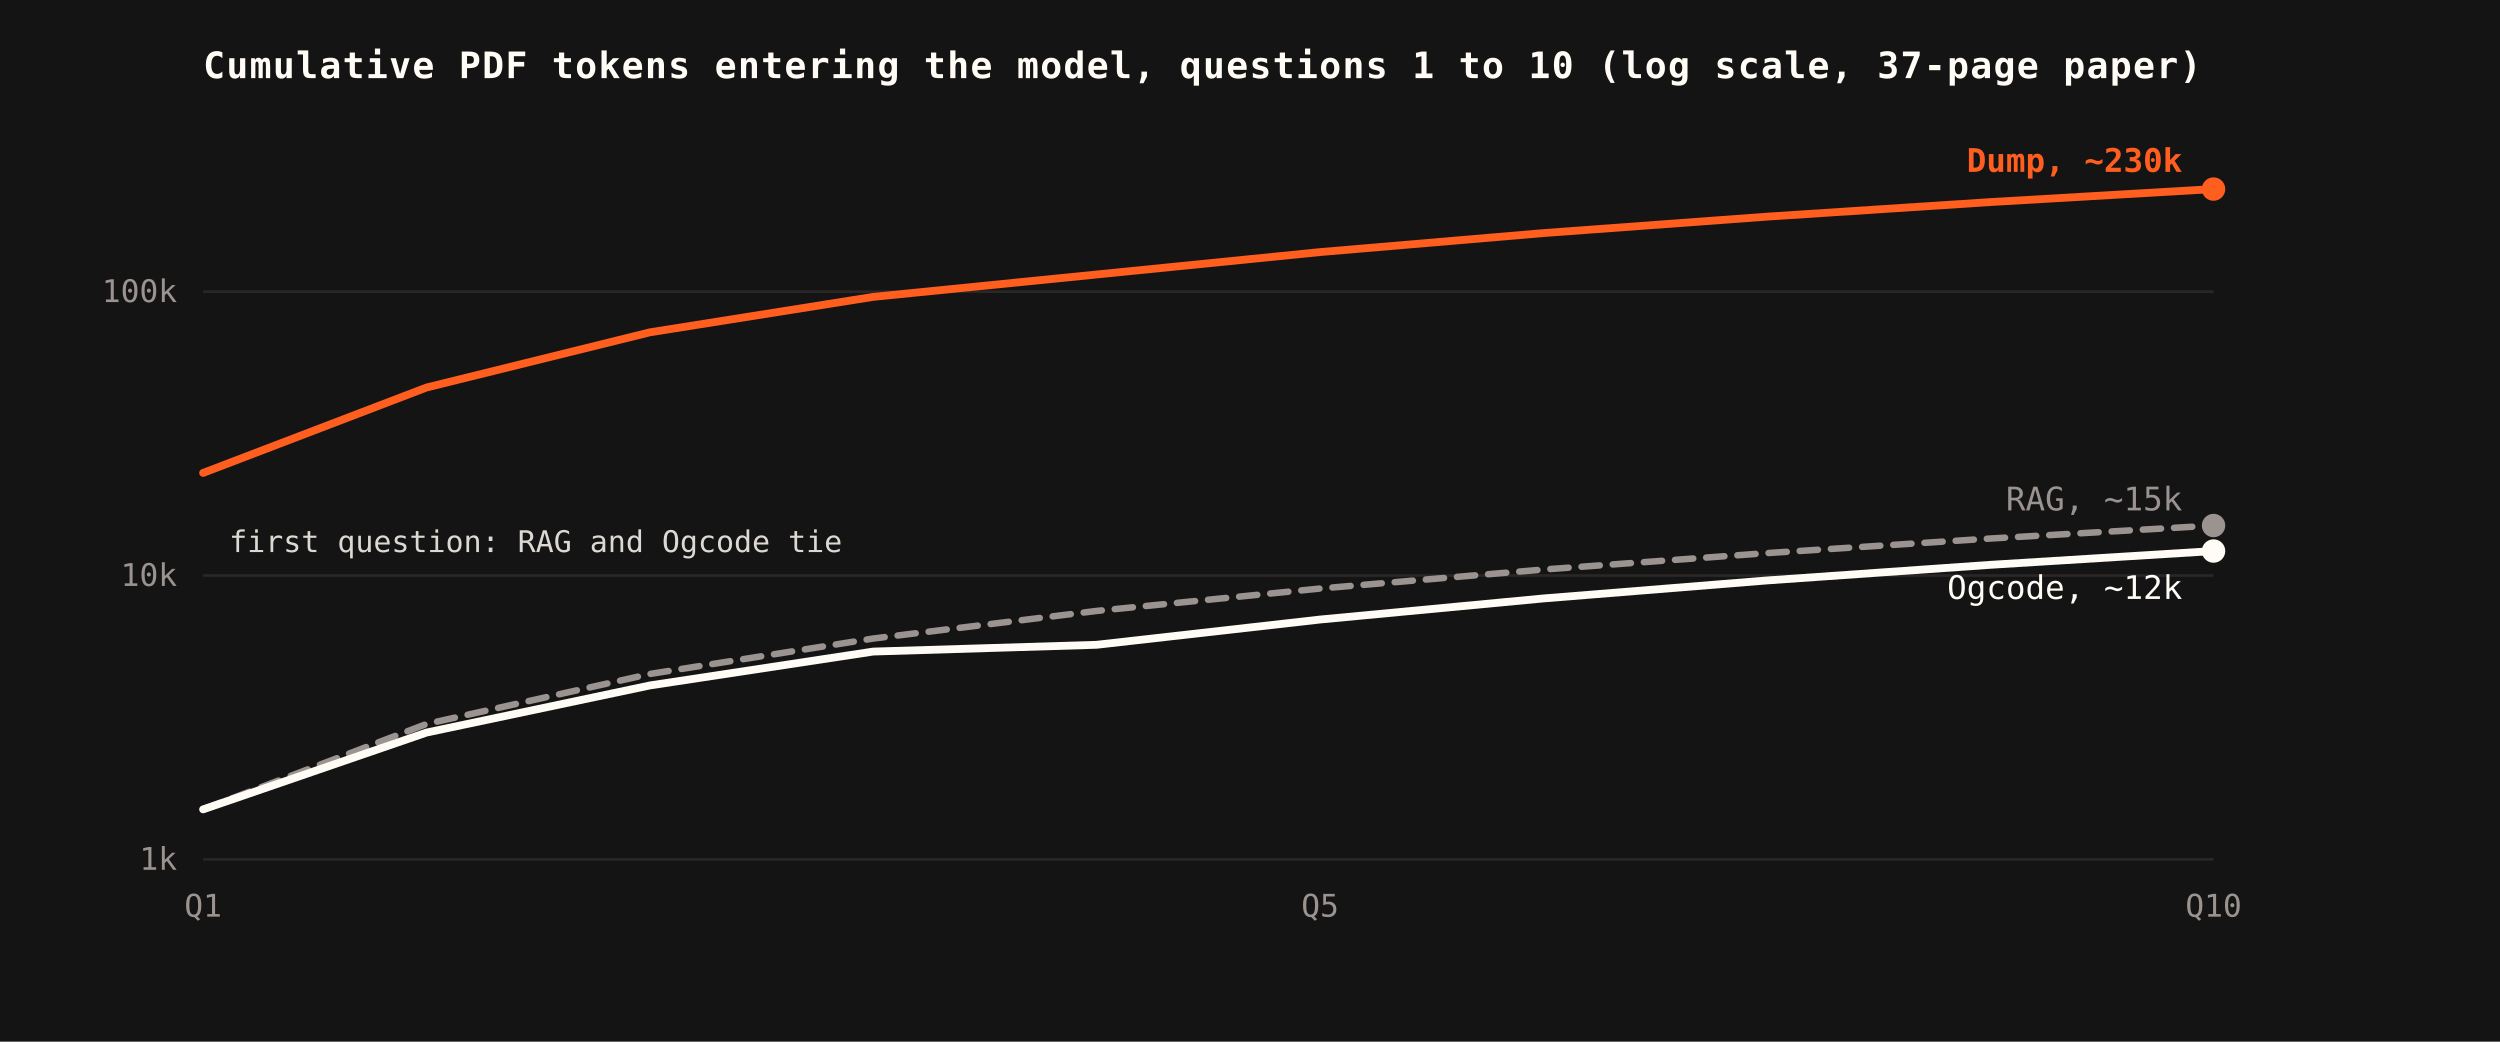
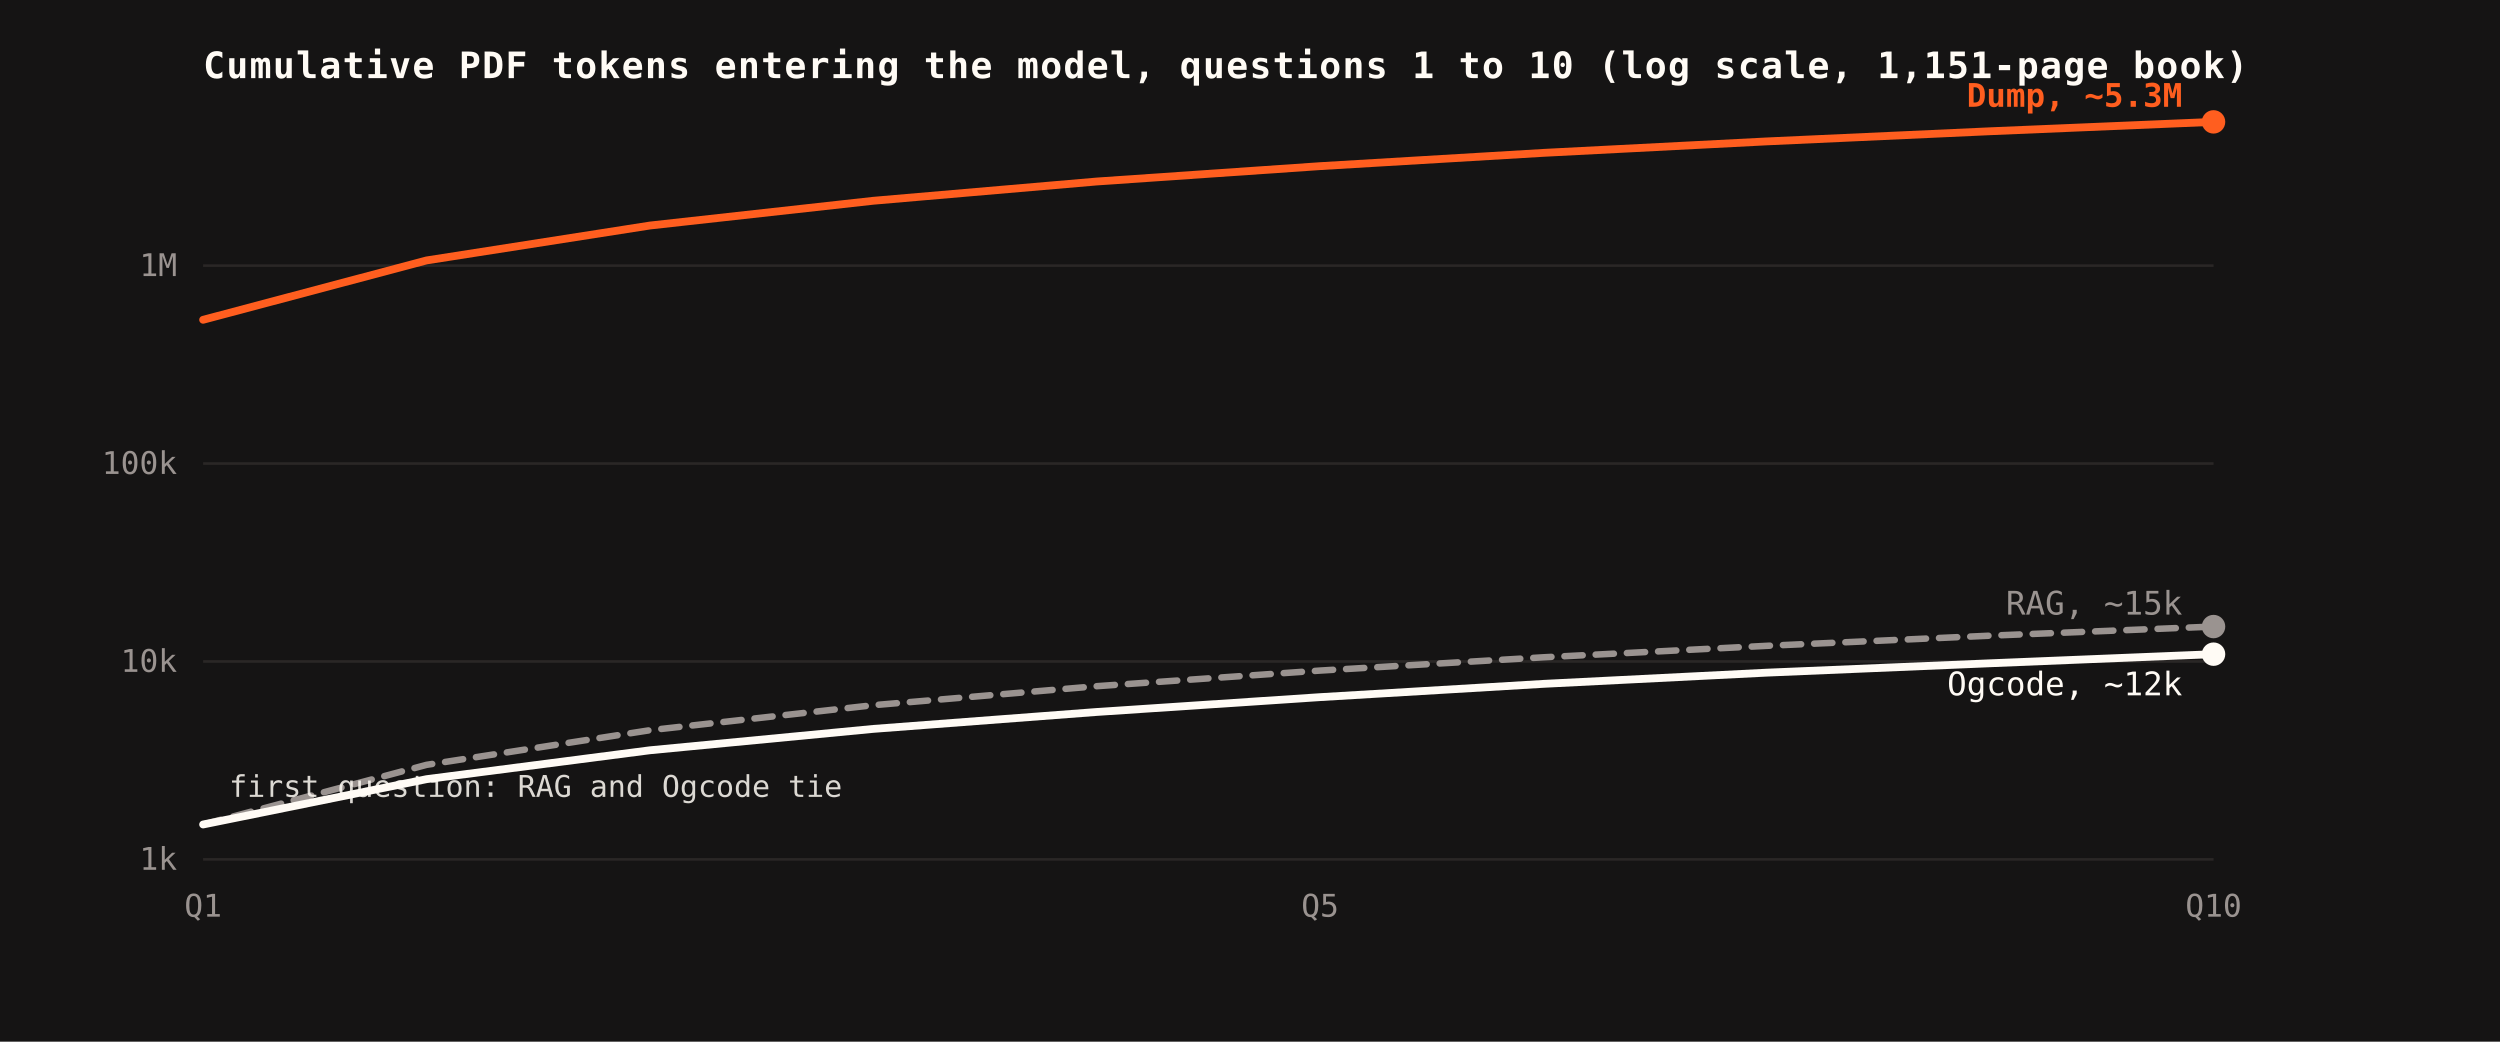
<svg xmlns="http://www.w3.org/2000/svg" viewBox="0 0 960 400" font-family="ui-monospace, SFMono-Regular, Menlo, monospace" role="img">
  <rect width="960" height="400" fill="#151414" />
-   <text x="78" y="30" fill="#fffbf5" font-size="14" font-weight="600" letter-spacing="0.5">Cumulative PDF tokens entering the model, questions 1 to 10 (log scale, 37-page paper)</text>
+   <text x="78" y="30" fill="#fffbf5" font-size="14" font-weight="600" letter-spacing="0.5">Cumulative PDF tokens entering the model, questions 1 to 10 (log scale, 1,151-page book)</text>
  <line x1="78" y1="330" x2="850" y2="330" stroke="#2a2726" stroke-width="1" />
-   <line x1="78" y1="221" x2="850" y2="221" stroke="#2a2726" stroke-width="1" />
-   <line x1="78" y1="112" x2="850" y2="112" stroke="#2a2726" stroke-width="1" />
+   <line x1="78" y1="254" x2="850" y2="254" stroke="#2a2726" stroke-width="1" />
+   <line x1="78" y1="178" x2="850" y2="178" stroke="#2a2726" stroke-width="1" />
+   <line x1="78" y1="102" x2="850" y2="102" stroke="#2a2726" stroke-width="1" />
  <text x="68" y="334" fill="#9a9390" font-size="12" text-anchor="end">1k</text>
-   <text x="68" y="225" fill="#9a9390" font-size="12" text-anchor="end">10k</text>
-   <text x="68" y="116" fill="#9a9390" font-size="12" text-anchor="end">100k</text>
+   <text x="68" y="258" fill="#9a9390" font-size="12" text-anchor="end">10k</text>
+   <text x="68" y="182" fill="#9a9390" font-size="12" text-anchor="end">100k</text>
+   <text x="68" y="106" fill="#9a9390" font-size="12" text-anchor="end">1M</text>
  <text x="78" y="352" fill="#9a9390" font-size="12" text-anchor="middle">Q1</text>
  <text x="506.9" y="352" fill="#9a9390" font-size="12" text-anchor="middle">Q5</text>
  <text x="850" y="352" fill="#9a9390" font-size="12" text-anchor="middle">Q10</text>
-   <polyline points="78,181.6 163.8,148.8 249.6,127.6 335.3,114.0 421.1,105.4 506.9,96.8 592.7,89.5 678.4,83.2 764.2,77.6 850,72.6" fill="none" stroke="#ff5e1f" stroke-width="3" stroke-linecap="round" />
-   <polyline points="78,310.8 163.8,278.0 249.6,258.8 335.3,245.2 421.1,234.6 506.9,226.0 592.7,218.7 678.4,212.4 764.2,206.8 850,201.8" fill="none" stroke="#9a9390" stroke-width="2.5" stroke-dasharray="7 5" stroke-linecap="round" />
-   <polyline points="78,310.8 163.8,281.3 249.6,263.2 335.3,250.2 421.1,247.6 506.9,237.9 592.7,229.8 678.4,222.9 764.2,216.9 850,211.6" fill="none" stroke="#fffbf5" stroke-width="3" stroke-linecap="round" />
-   <circle cx="850" cy="72.6" r="4.5" fill="#ff5e1f" />
-   <circle cx="850" cy="201.8" r="4.5" fill="#9a9390" />
-   <circle cx="850" cy="211.6" r="4.5" fill="#fffbf5" />
-   <text x="838" y="66" fill="#ff5e1f" font-size="12.5" text-anchor="end" font-weight="600">Dump, ~230k</text>
-   <text x="838" y="196" fill="#9a9390" font-size="12.5" text-anchor="end">RAG, ~15k</text>
-   <text x="838" y="230" fill="#fffbf5" font-size="12.5" text-anchor="end">Ogcode, ~12k</text>
-   <text x="88" y="212" fill="#fffbf5" font-size="11.5" text-anchor="start" opacity="0.85">first question: RAG and Ogcode tie</text>
+   <polyline points="78,122.8 163.8,100.0 249.6,86.6 335.3,77.1 421.1,69.7 506.9,63.8 592.7,58.7 678.4,54.3 764.2,50.4 850,46.8" fill="none" stroke="#ff5e1f" stroke-width="3" stroke-linecap="round" />
+   <polyline points="78,316.6 163.8,293.7 249.6,280.4 335.3,270.8 421.1,263.5 506.9,257.5 592.7,252.4 678.4,248.0 764.2,244.1 850,240.6" fill="none" stroke="#9a9390" stroke-width="2.5" stroke-dasharray="7 5" stroke-linecap="round" />
+   <polyline points="78,316.6 163.8,299.2 249.6,288.1 335.3,279.9 421.1,273.4 506.9,267.7 592.7,262.6 678.4,258.3 764.2,254.7 850,251.2" fill="none" stroke="#fffbf5" stroke-width="3" stroke-linecap="round" />
+   <circle cx="850" cy="46.8" r="4.5" fill="#ff5e1f" />
+   <circle cx="850" cy="240.6" r="4.5" fill="#9a9390" />
+   <circle cx="850" cy="251.2" r="4.5" fill="#fffbf5" />
+   <text x="838" y="41" fill="#ff5e1f" font-size="12.5" text-anchor="end" font-weight="600">Dump, ~5.3M</text>
+   <text x="838" y="236" fill="#9a9390" font-size="12.5" text-anchor="end">RAG, ~15k</text>
+   <text x="838" y="267" fill="#fffbf5" font-size="12.5" text-anchor="end">Ogcode, ~12k</text>
+   <text x="88" y="306" fill="#fffbf5" font-size="11.5" text-anchor="start" opacity="0.85">first question: RAG and Ogcode tie</text>
</svg>
